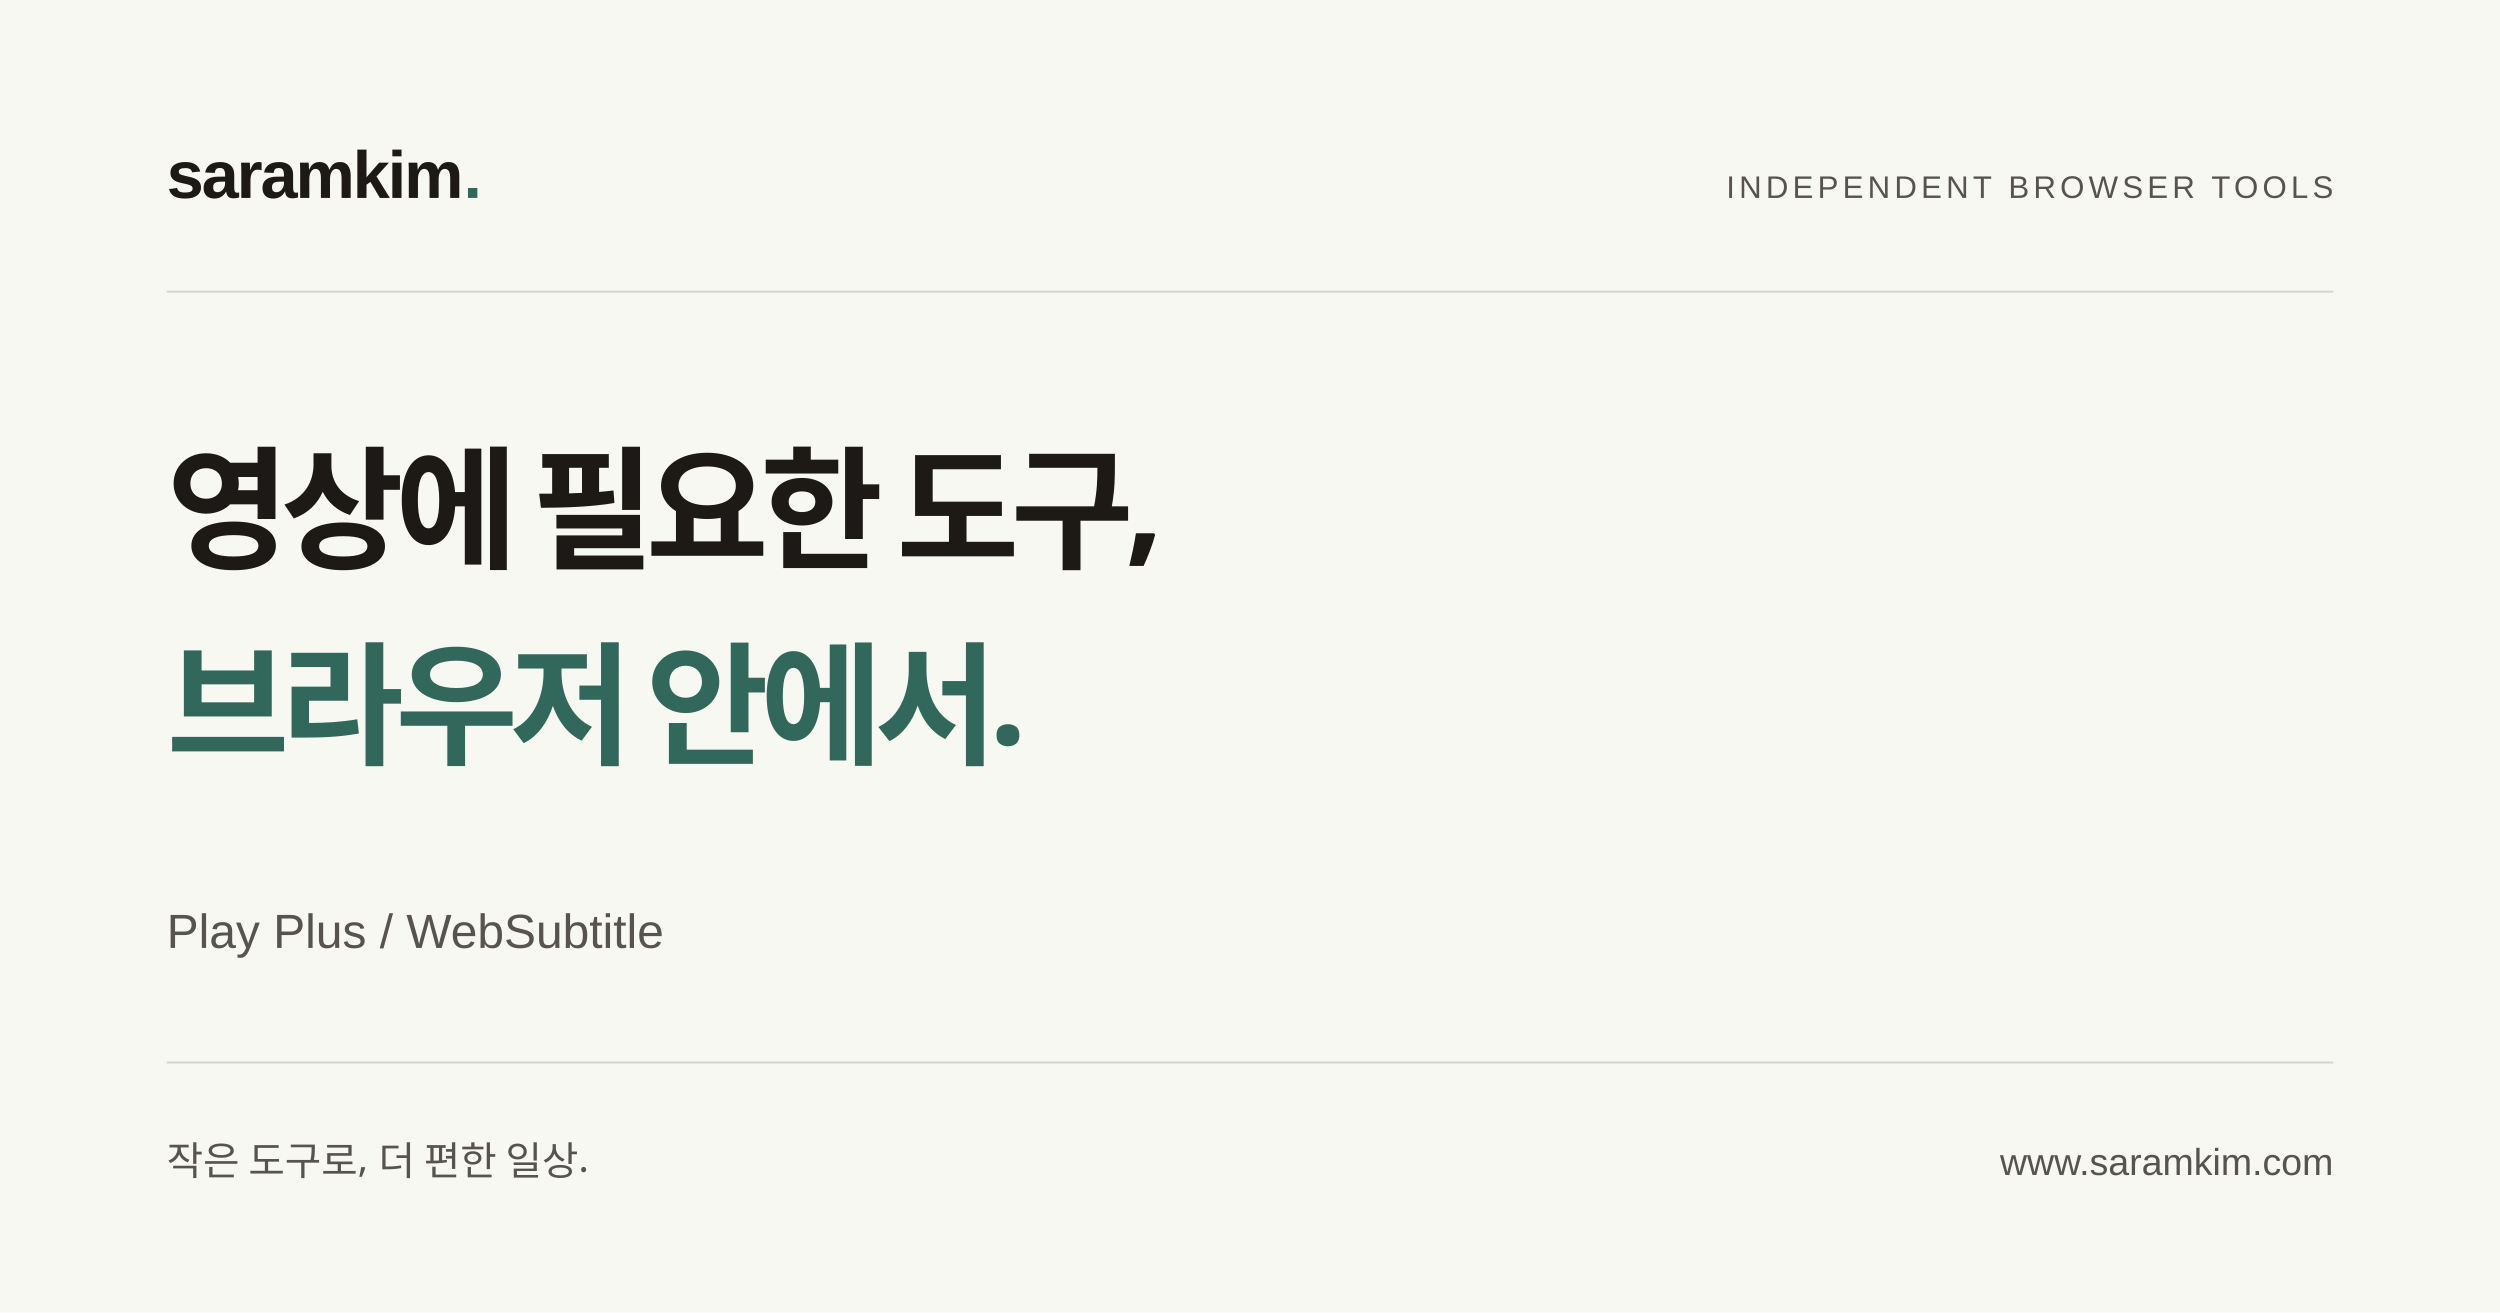
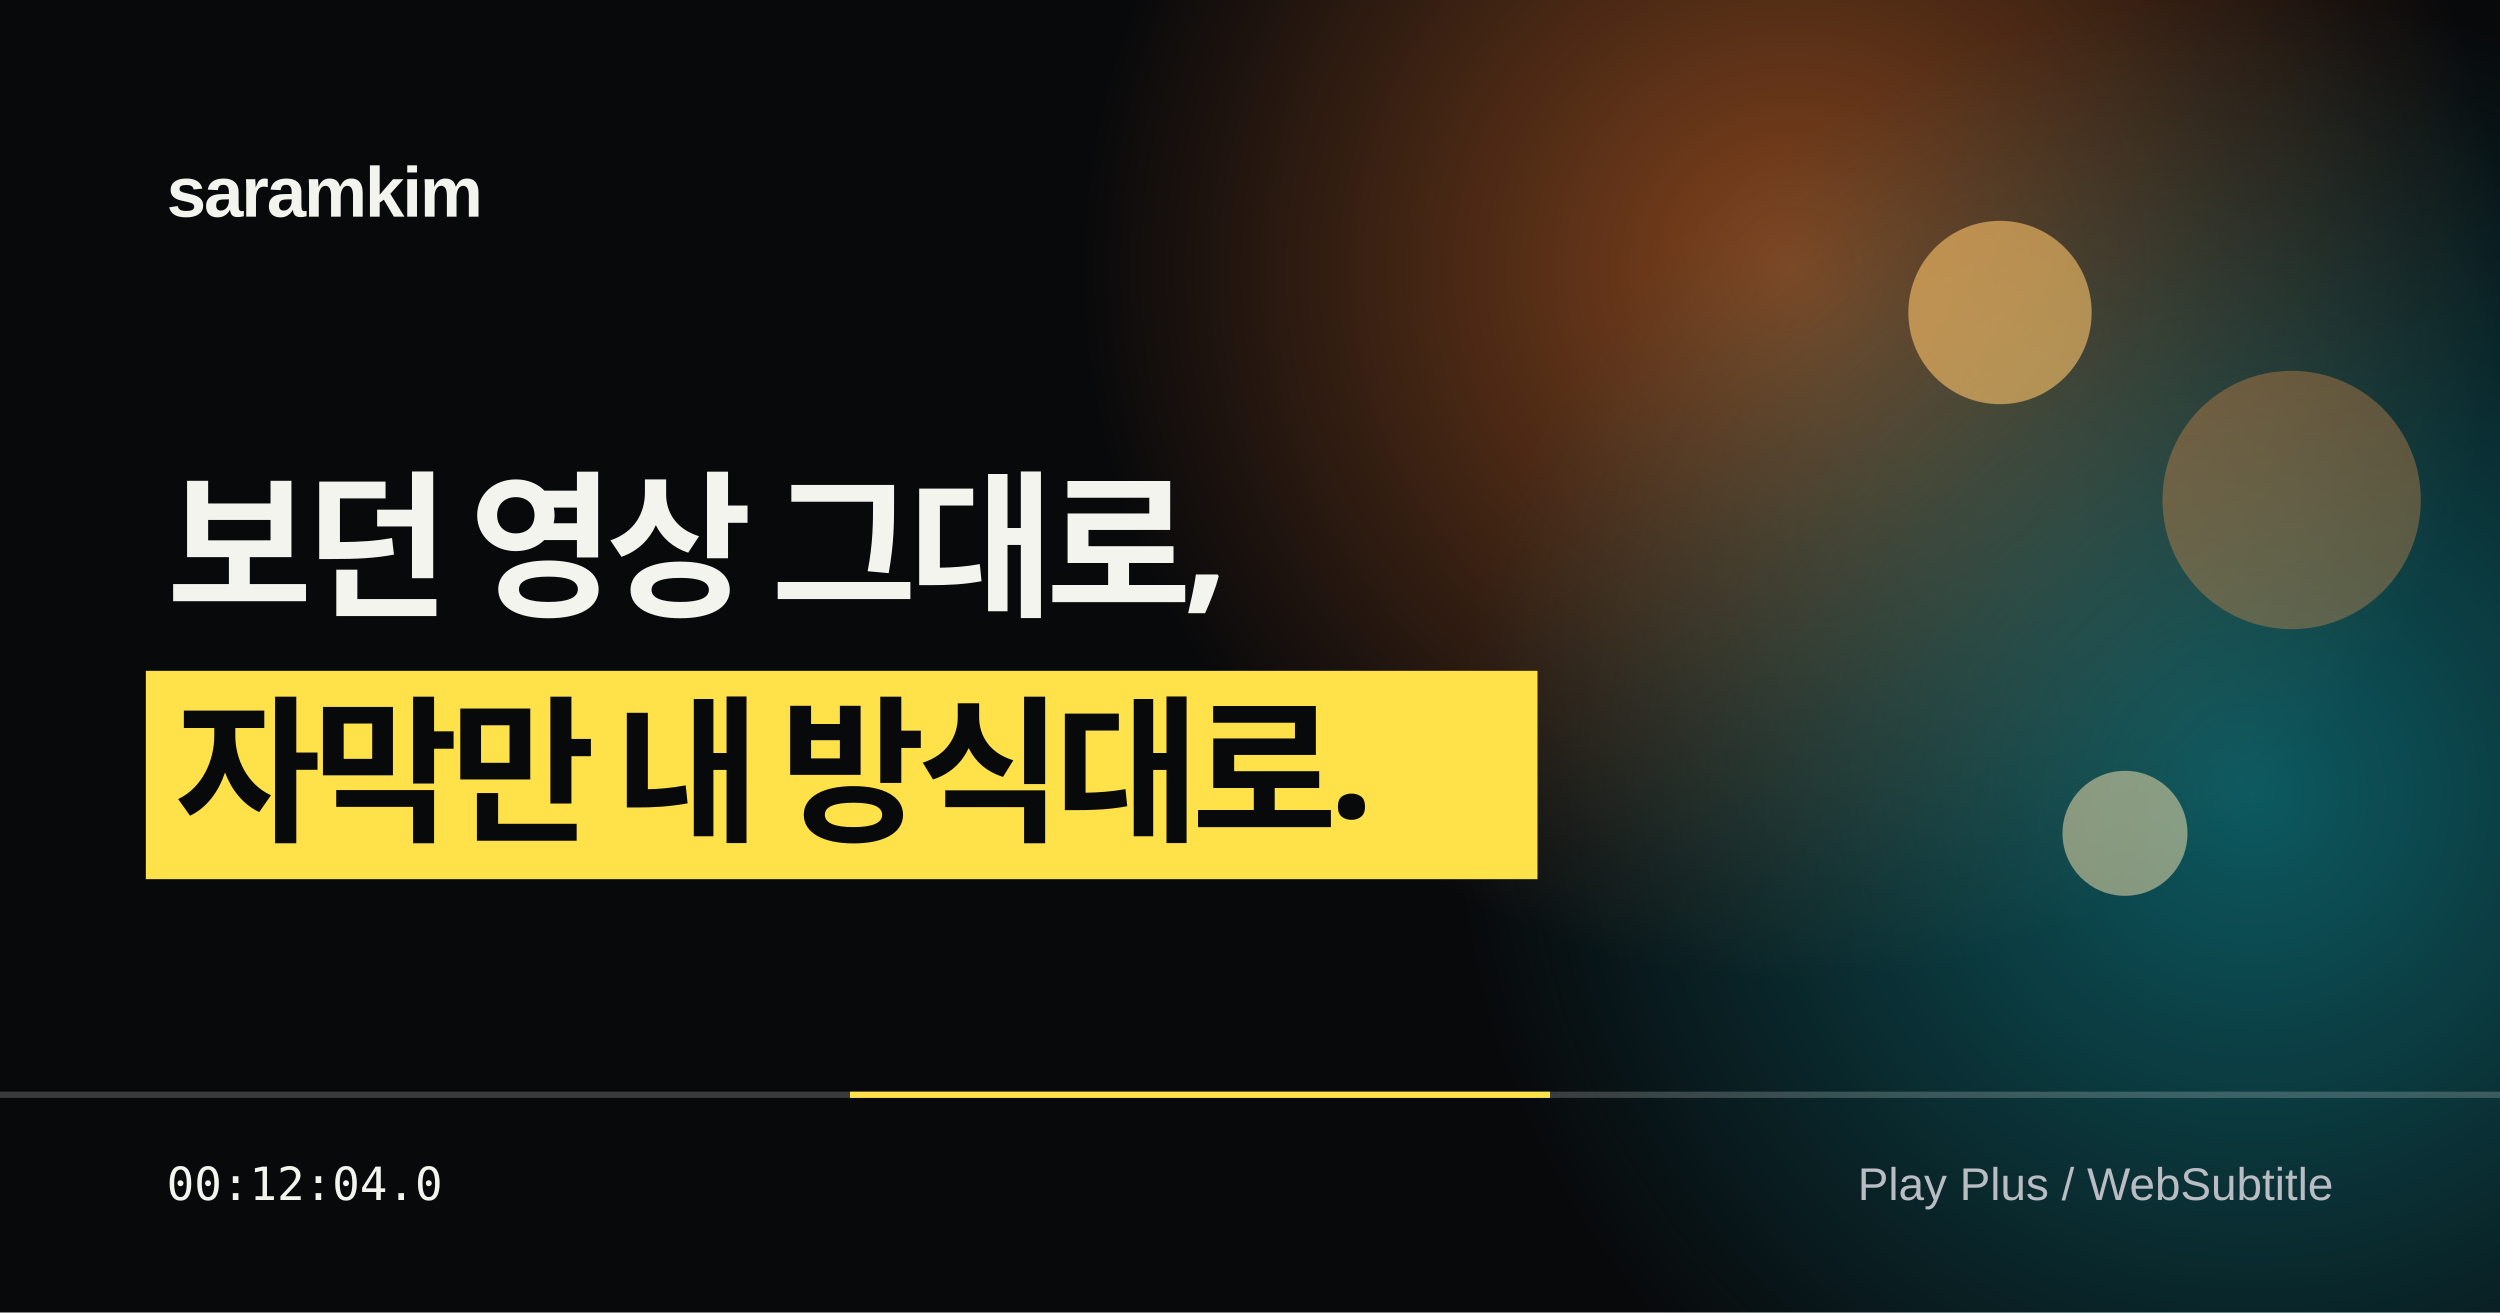
<svg xmlns="http://www.w3.org/2000/svg" width="1200" height="630" viewBox="0 0 1200 630">
-   <rect width="1200" height="630" fill="#f8f8f3" />
-   <path d="M80 140h1040M80 510h1040" stroke="#d6d7cb" />
-   <text x="80" y="95" font-family="Arial, sans-serif" font-size="32" font-weight="600" letter-spacing="-1" fill="#1c1917">saramkim<tspan fill="#31685b">.</tspan>
-   </text>
-   <text x="1120" y="95" text-anchor="end" font-family="Arial, sans-serif" font-size="15" letter-spacing="2" fill="#57534e">INDEPENDENT BROWSER TOOLS</text>
-   <g font-family="Malgun Gothic, sans-serif" font-weight="700" font-size="64" letter-spacing="-4">
-     <text x="80" y="268" fill="#1c1917">영상에 필요한 도구,</text>
-     <text x="80" y="362" fill="#31685b">브라우저 안에서.</text>
+   <defs>
+     <radialGradient id="amber">
+       <stop offset="0" stop-color="#e8742c" stop-opacity=".55" />
+       <stop offset="1" stop-color="#e8742c" stop-opacity="0" />
+     </radialGradient>
+     <radialGradient id="teal">
+       <stop offset="0" stop-color="#0f8f99" stop-opacity=".6" />
+       <stop offset="1" stop-color="#0f8f99" stop-opacity="0" />
+     </radialGradient>
+   </defs>
+   <rect width="1200" height="630" fill="#08090b" />
+   <circle cx="860" cy="130" r="340" fill="url(#amber)" />
+   <circle cx="1080" cy="380" r="380" fill="url(#teal)" />
+   <circle cx="960" cy="150" r="44" fill="#ffc56b" fill-opacity=".6" />
+   <circle cx="1100" cy="240" r="62" fill="#ff9a4d" fill-opacity=".32" />
+   <circle cx="1020" cy="400" r="30" fill="#ffe9b0" fill-opacity=".5" />
+   <text x="80" y="104" font-family="Arial, sans-serif" font-size="34" font-weight="700" letter-spacing="-1" fill="#f4f4ef">saramkim</text>
+   <g font-family="Malgun Gothic, sans-serif" font-weight="700" font-size="76" letter-spacing="-4">
+     <text x="80" y="290" fill="#f4f4ef">보던 영상 그대로,</text>
+     <rect x="70" y="322" width="668" height="100" fill="#ffe14a" />
+     <text x="84" y="398" fill="#08090b">자막만 내 방식대로.</text>
  </g>
-   <text x="80" y="455" font-family="Arial, sans-serif" font-size="23" fill="#57534e">Play Plus  /  WebSubtitle</text>
-   <text x="80" y="564" font-family="Malgun Gothic, sans-serif" font-size="19" fill="#57534e">작은 도구로, 더 편한 일상.</text>
-   <text x="1120" y="564" text-anchor="end" font-family="Arial, sans-serif" font-size="18" fill="#57534e">www.saramkim.com</text>
+   <rect x="0" y="524" width="1200" height="3" fill="#ffffff33" />
+   <rect x="408" y="524" width="336" height="3" fill="#ffe14a" />
+   <text x="80" y="576" font-family="Consolas, monospace" font-size="22" fill="#f4f4ef">00:12:04.0</text>
+   <text x="1120" y="576" text-anchor="end" font-family="Arial, sans-serif" font-size="22" fill="#b9bcc2">Play Plus  /  WebSubtitle</text>
</svg>
